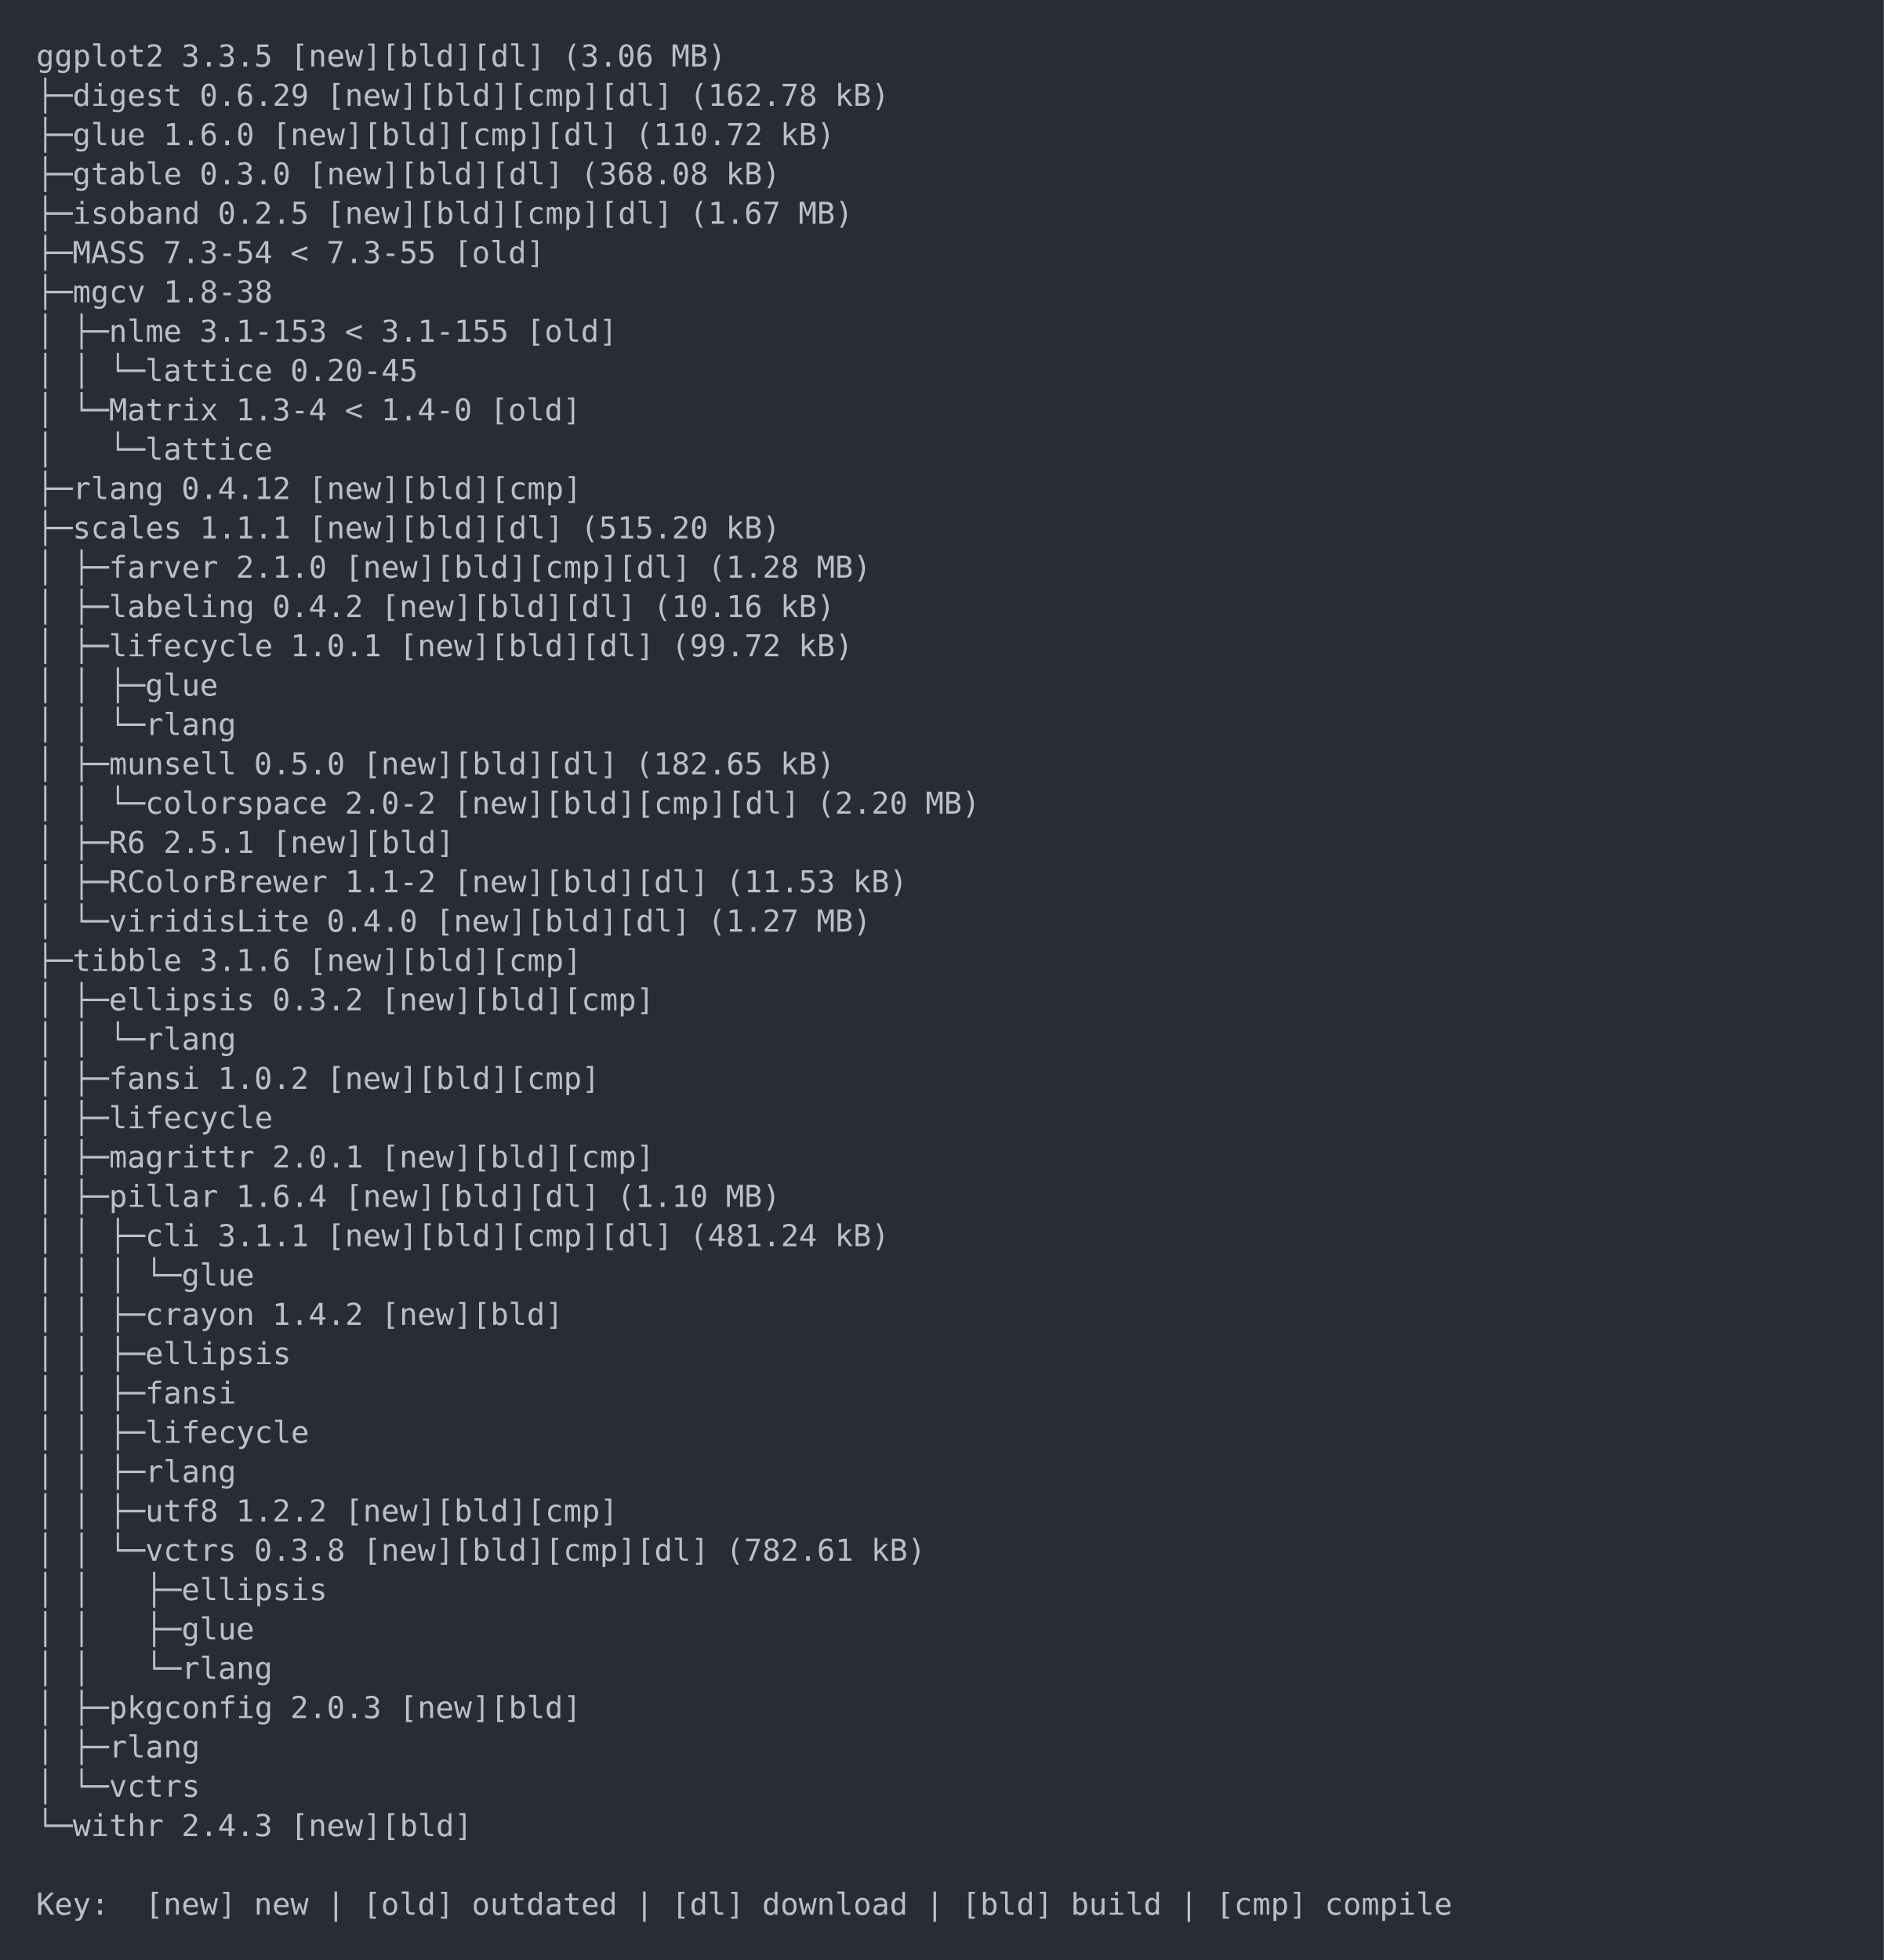
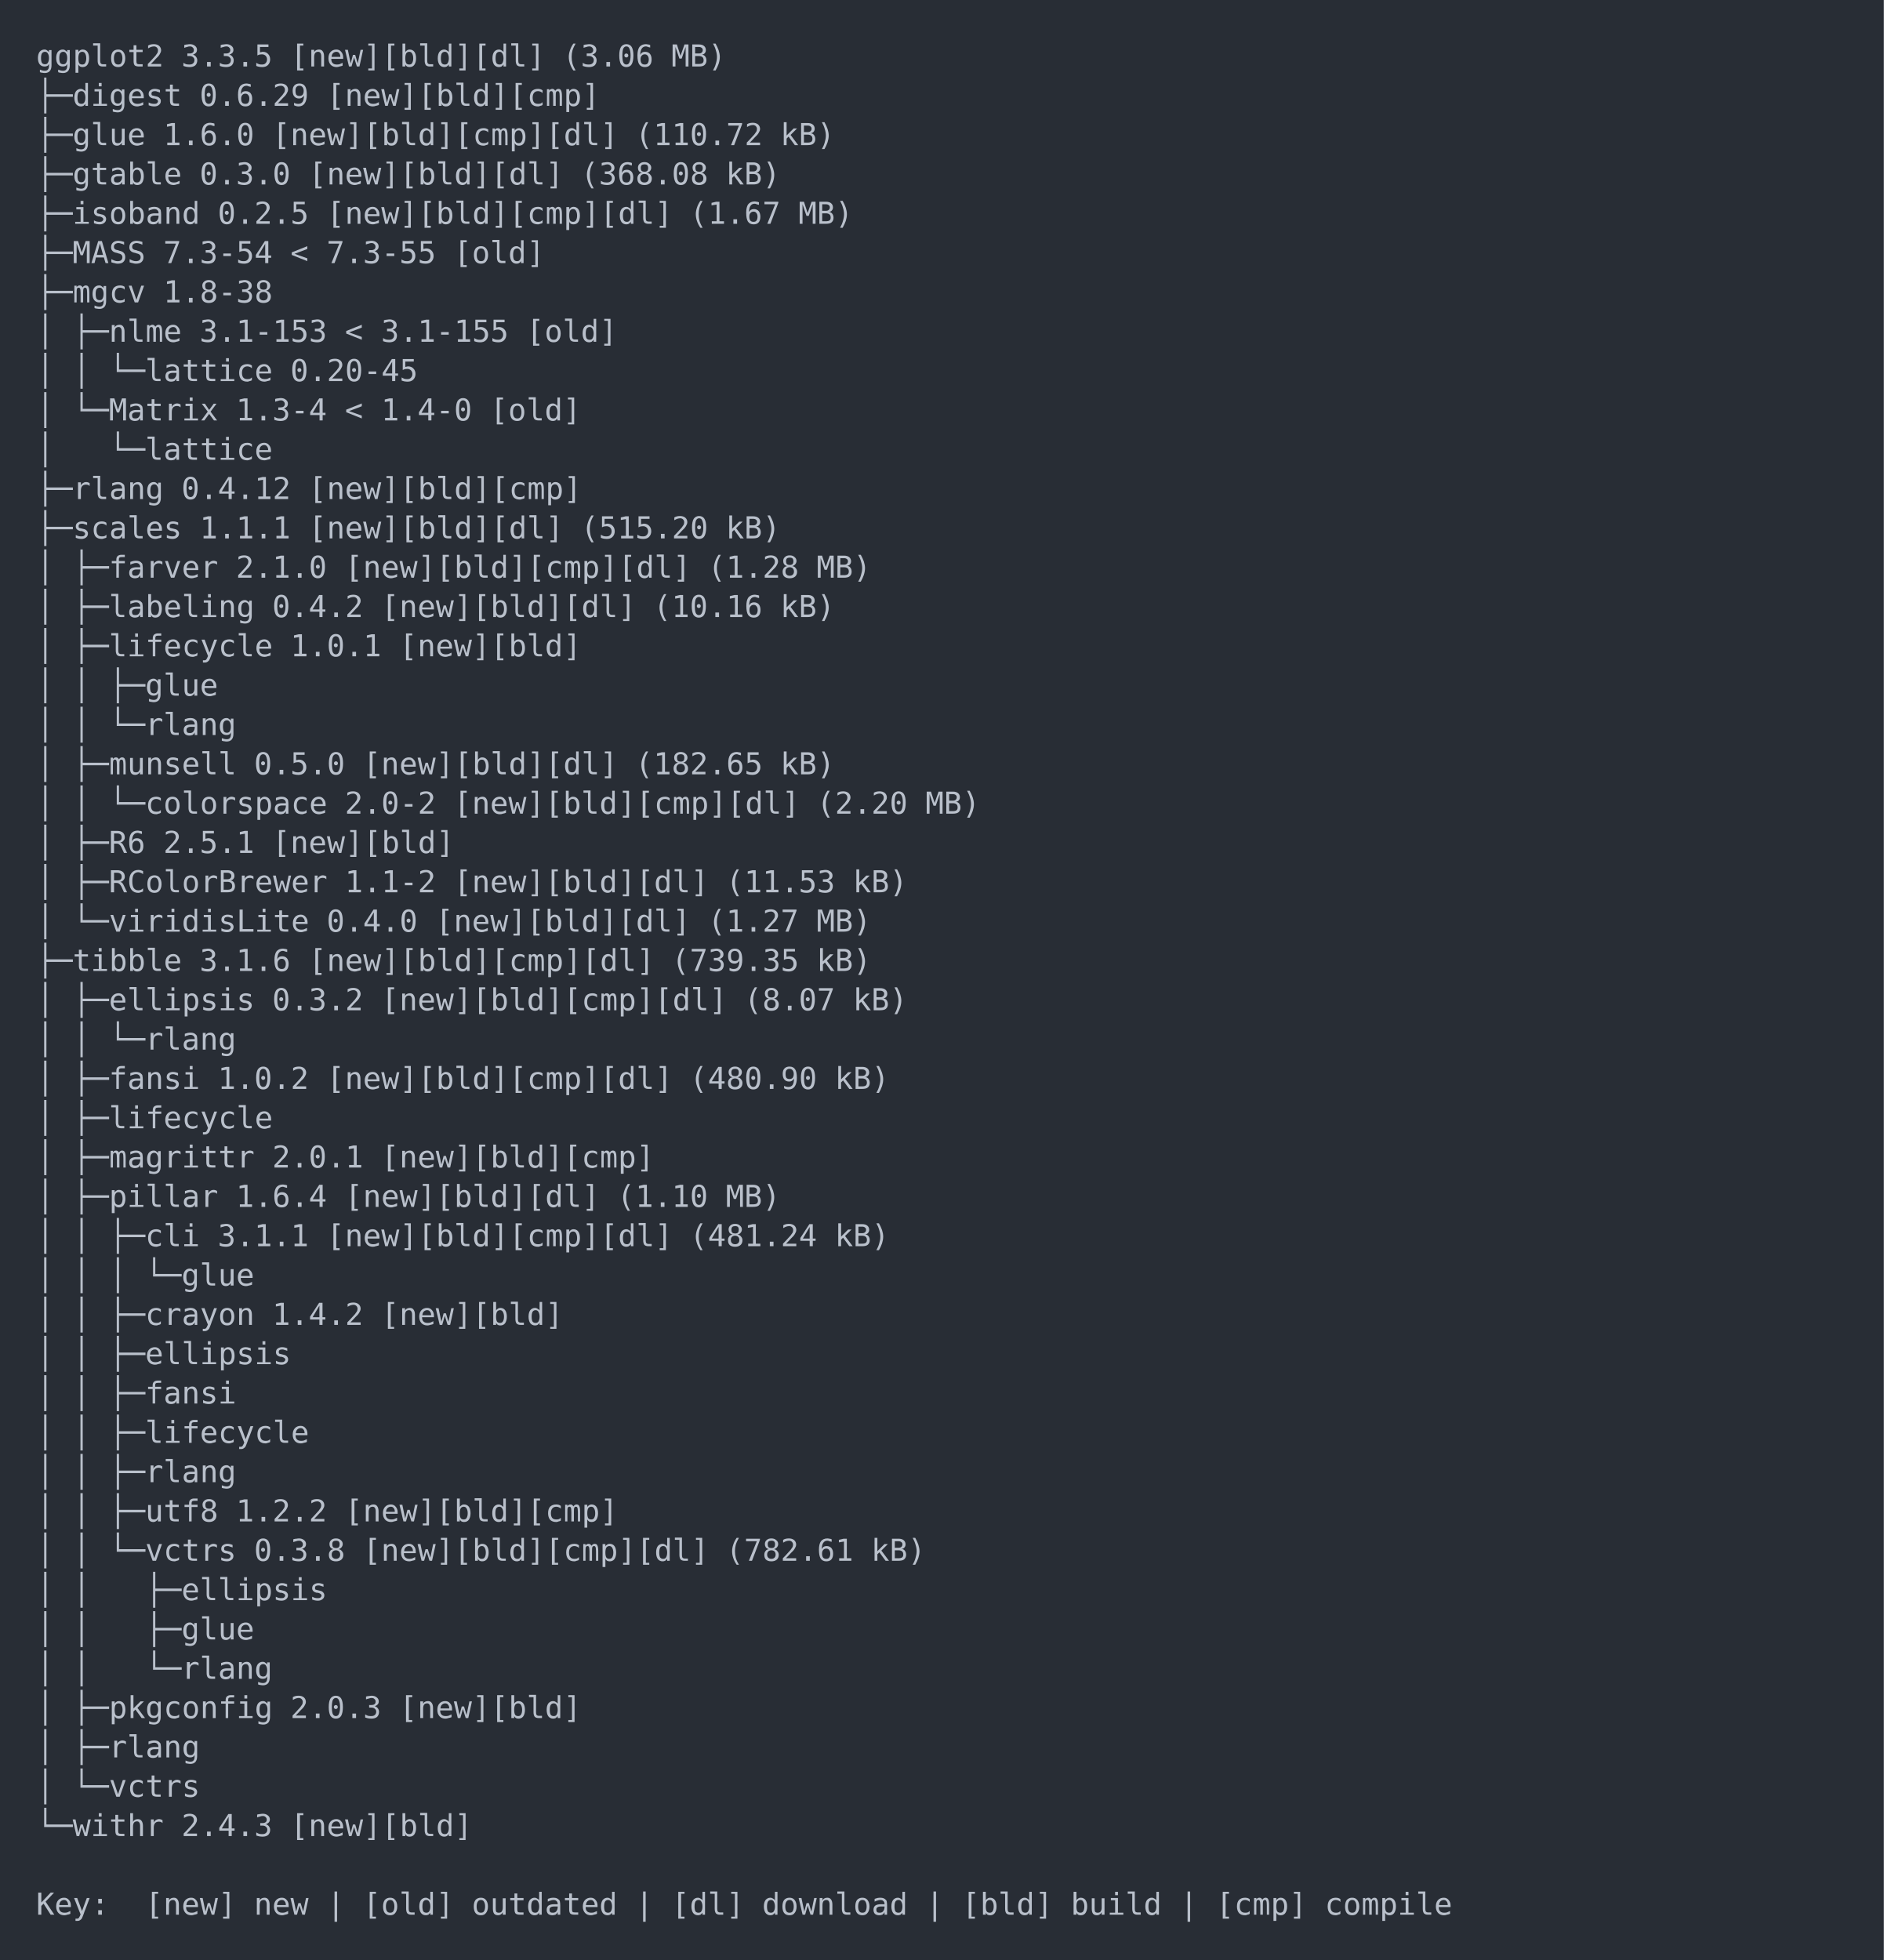
<svg xmlns="http://www.w3.org/2000/svg" xmlns:xlink="http://www.w3.org/1999/xlink" width="1040" height="1082.08">
  <rect width="1040" height="1082.08" rx="0" ry="0" class="a" />
  <svg height="1042.08" viewBox="0 0 100 104.208" width="1000" x="20" y="20">
    <style>.a{fill:rgb(40,45,53)}.b{font-family:'Fira Code',Monaco,Consolas,Menlo,'Bitstream Vera Sans Mono','Powerline Symbols',monospace}.c{fill:rgb(185,192,203);white-space:pre}.d{fill:transparent}</style>
    <g font-family="'Fira Code',Monaco,Consolas,Menlo,'Bitstream Vera Sans Mono','Powerline Symbols',monospace" font-size="1.67" class="b">
      <defs>
        <symbol id="1">
          <text x="0" y="1.67" class="c">│</text>
          <text x="2.004" y="1.67" class="c">│</text>
          <text x="4.008" y="1.67" class="c">└─rlang</text>
        </symbol>
        <symbol id="a">
          <rect height="49" width="100" x="0" y="0" class="d" />
        </symbol>
      </defs>
      <rect height="104.208" width="100" class="a" />
      <svg x="0" y="0" width="100">
        <svg x="0">
          <use xlink:href="#a" />
          <text x="0" y="1.67" class="c">ggplot2</text>
          <text x="8.016" y="1.67" class="c">3.3.5</text>
          <text x="14.028" y="1.67" class="c">[new][bld][dl]</text>
          <text x="29.058" y="1.67" class="c">(3.06</text>
          <text x="35.07" y="1.67" class="c">MB)</text>
          <text x="0" y="3.841" class="c">├─digest</text>
          <text x="9.018" y="3.841" class="c">0.6.29</text>
-           <text x="16.032" y="3.841" class="c">[new][bld][cmp][dl]</text>
-           <text x="36.072" y="3.841" class="c">(162.78</text>
-           <text x="44.088" y="3.841" class="c">kB)</text>
+           <text x="16.032" y="3.841" class="c">[new][bld][cmp]</text>
          <text x="0" y="6.012" class="c">├─glue</text>
          <text x="7.014" y="6.012" class="c">1.6.0</text>
          <text x="13.026" y="6.012" class="c">[new][bld][cmp][dl]</text>
          <text x="33.066" y="6.012" class="c">(110.72</text>
          <text x="41.082" y="6.012" class="c">kB)</text>
          <text x="0" y="8.183" class="c">├─gtable</text>
          <text x="9.018" y="8.183" class="c">0.3.0</text>
          <text x="15.03" y="8.183" class="c">[new][bld][dl]</text>
          <text x="30.06" y="8.183" class="c">(368.08</text>
          <text x="38.076" y="8.183" class="c">kB)</text>
          <text x="0" y="10.354" class="c">├─isoband</text>
          <text x="10.02" y="10.354" class="c">0.2.5</text>
          <text x="16.032" y="10.354" class="c">[new][bld][cmp][dl]</text>
          <text x="36.072" y="10.354" class="c">(1.67</text>
          <text x="42.084" y="10.354" class="c">MB)</text>
          <text x="0" y="12.525" class="c">├─MASS</text>
          <text x="7.014" y="12.525" class="c">7.3-54</text>
          <text x="14.028" y="12.525" class="c">&lt;</text>
          <text x="16.032" y="12.525" class="c">7.3-55</text>
          <text x="23.046" y="12.525" class="c">[old]</text>
          <text x="0" y="14.696" class="c">├─mgcv</text>
          <text x="7.014" y="14.696" class="c">1.8-38</text>
          <text x="0" y="16.867" class="c">│</text>
          <text x="2.004" y="16.867" class="c">├─nlme</text>
          <text x="9.018" y="16.867" class="c">3.1-153</text>
          <text x="17.034" y="16.867" class="c">&lt;</text>
          <text x="19.038" y="16.867" class="c">3.1-155</text>
          <text x="27.054" y="16.867" class="c">[old]</text>
          <text x="0" y="19.038" class="c">│</text>
          <text x="2.004" y="19.038" class="c">│</text>
          <text x="4.008" y="19.038" class="c">└─lattice</text>
          <text x="14.028" y="19.038" class="c">0.20-45</text>
          <text x="0" y="21.209" class="c">│</text>
          <text x="2.004" y="21.209" class="c">└─Matrix</text>
          <text x="11.022" y="21.209" class="c">1.3-4</text>
          <text x="17.034" y="21.209" class="c">&lt;</text>
          <text x="19.038" y="21.209" class="c">1.4-0</text>
          <text x="25.05" y="21.209" class="c">[old]</text>
          <text x="0" y="23.38" class="c">│</text>
          <text x="4.008" y="23.38" class="c">└─lattice</text>
          <text x="0" y="25.551" class="c">├─rlang</text>
          <text x="8.016" y="25.551" class="c">0.4.12</text>
          <text x="15.03" y="25.551" class="c">[new][bld][cmp]</text>
          <text x="0" y="27.722" class="c">├─scales</text>
          <text x="9.018" y="27.722" class="c">1.1.1</text>
          <text x="15.03" y="27.722" class="c">[new][bld][dl]</text>
          <text x="30.06" y="27.722" class="c">(515.20</text>
          <text x="38.076" y="27.722" class="c">kB)</text>
          <text x="0" y="29.893" class="c">│</text>
          <text x="2.004" y="29.893" class="c">├─farver</text>
          <text x="11.022" y="29.893" class="c">2.1.0</text>
          <text x="17.034" y="29.893" class="c">[new][bld][cmp][dl]</text>
          <text x="37.074" y="29.893" class="c">(1.28</text>
          <text x="43.086" y="29.893" class="c">MB)</text>
          <text x="0" y="32.064" class="c">│</text>
          <text x="2.004" y="32.064" class="c">├─labeling</text>
          <text x="13.026" y="32.064" class="c">0.4.2</text>
          <text x="19.038" y="32.064" class="c">[new][bld][dl]</text>
          <text x="34.068" y="32.064" class="c">(10.16</text>
          <text x="41.082" y="32.064" class="c">kB)</text>
          <text x="0" y="34.235" class="c">│</text>
          <text x="2.004" y="34.235" class="c">├─lifecycle</text>
          <text x="14.028" y="34.235" class="c">1.0.1</text>
-           <text x="20.04" y="34.235" class="c">[new][bld][dl]</text>
-           <text x="35.07" y="34.235" class="c">(99.72</text>
-           <text x="42.084" y="34.235" class="c">kB)</text>
+           <text x="20.04" y="34.235" class="c">[new][bld]</text>
          <text x="0" y="36.406" class="c">│</text>
          <text x="2.004" y="36.406" class="c">│</text>
          <text x="4.008" y="36.406" class="c">├─glue</text>
          <use xlink:href="#1" y="36.907" />
          <text x="0" y="40.748" class="c">│</text>
          <text x="2.004" y="40.748" class="c">├─munsell</text>
          <text x="12.024" y="40.748" class="c">0.5.0</text>
          <text x="18.036" y="40.748" class="c">[new][bld][dl]</text>
          <text x="33.066" y="40.748" class="c">(182.65</text>
          <text x="41.082" y="40.748" class="c">kB)</text>
          <text x="0" y="42.919" class="c">│</text>
          <text x="2.004" y="42.919" class="c">│</text>
          <text x="4.008" y="42.919" class="c">└─colorspace</text>
          <text x="17.034" y="42.919" class="c">2.0-2</text>
          <text x="23.046" y="42.919" class="c">[new][bld][cmp][dl]</text>
          <text x="43.086" y="42.919" class="c">(2.20</text>
          <text x="49.098" y="42.919" class="c">MB)</text>
          <text x="0" y="45.09" class="c">│</text>
          <text x="2.004" y="45.09" class="c">├─R6</text>
          <text x="7.014" y="45.09" class="c">2.5.1</text>
          <text x="13.026" y="45.09" class="c">[new][bld]</text>
          <text x="0" y="47.261" class="c">│</text>
          <text x="2.004" y="47.261" class="c">├─RColorBrewer</text>
          <text x="17.034" y="47.261" class="c">1.1-2</text>
          <text x="23.046" y="47.261" class="c">[new][bld][dl]</text>
          <text x="38.076" y="47.261" class="c">(11.53</text>
          <text x="45.09" y="47.261" class="c">kB)</text>
          <text x="0" y="49.432" class="c">│</text>
          <text x="2.004" y="49.432" class="c">└─viridisLite</text>
          <text x="16.032" y="49.432" class="c">0.4.0</text>
          <text x="22.044" y="49.432" class="c">[new][bld][dl]</text>
          <text x="37.074" y="49.432" class="c">(1.27</text>
          <text x="43.086" y="49.432" class="c">MB)</text>
          <text x="0" y="51.603" class="c">├─tibble</text>
          <text x="9.018" y="51.603" class="c">3.1.6</text>
-           <text x="15.03" y="51.603" class="c">[new][bld][cmp]</text>
+           <text x="15.03" y="51.603" class="c">[new][bld][cmp][dl]</text>
+           <text x="35.07" y="51.603" class="c">(739.35</text>
+           <text x="43.086" y="51.603" class="c">kB)</text>
          <text x="0" y="53.774" class="c">│</text>
          <text x="2.004" y="53.774" class="c">├─ellipsis</text>
          <text x="13.026" y="53.774" class="c">0.3.2</text>
-           <text x="19.038" y="53.774" class="c">[new][bld][cmp]</text>
+           <text x="19.038" y="53.774" class="c">[new][bld][cmp][dl]</text>
+           <text x="39.078" y="53.774" class="c">(8.07</text>
+           <text x="45.09" y="53.774" class="c">kB)</text>
          <use xlink:href="#1" y="54.275" />
          <text x="0" y="58.116" class="c">│</text>
          <text x="2.004" y="58.116" class="c">├─fansi</text>
          <text x="10.02" y="58.116" class="c">1.0.2</text>
-           <text x="16.032" y="58.116" class="c">[new][bld][cmp]</text>
+           <text x="16.032" y="58.116" class="c">[new][bld][cmp][dl]</text>
+           <text x="36.072" y="58.116" class="c">(480.90</text>
+           <text x="44.088" y="58.116" class="c">kB)</text>
          <text x="0" y="60.287" class="c">│</text>
          <text x="2.004" y="60.287" class="c">├─lifecycle</text>
          <text x="0" y="62.458" class="c">│</text>
          <text x="2.004" y="62.458" class="c">├─magrittr</text>
          <text x="13.026" y="62.458" class="c">2.0.1</text>
          <text x="19.038" y="62.458" class="c">[new][bld][cmp]</text>
          <text x="0" y="64.629" class="c">│</text>
          <text x="2.004" y="64.629" class="c">├─pillar</text>
          <text x="11.022" y="64.629" class="c">1.6.4</text>
          <text x="17.034" y="64.629" class="c">[new][bld][dl]</text>
          <text x="32.064" y="64.629" class="c">(1.10</text>
          <text x="38.076" y="64.629" class="c">MB)</text>
          <text x="0" y="66.8" class="c">│</text>
          <text x="2.004" y="66.8" class="c">│</text>
          <text x="4.008" y="66.8" class="c">├─cli</text>
          <text x="10.02" y="66.8" class="c">3.1.1</text>
          <text x="16.032" y="66.8" class="c">[new][bld][cmp][dl]</text>
          <text x="36.072" y="66.8" class="c">(481.24</text>
          <text x="44.088" y="66.8" class="c">kB)</text>
          <text x="0" y="68.971" class="c">│</text>
          <text x="2.004" y="68.971" class="c">│</text>
          <text x="4.008" y="68.971" class="c">│</text>
          <text x="6.012" y="68.971" class="c">└─glue</text>
          <text x="0" y="71.142" class="c">│</text>
          <text x="2.004" y="71.142" class="c">│</text>
          <text x="4.008" y="71.142" class="c">├─crayon</text>
          <text x="13.026" y="71.142" class="c">1.4.2</text>
          <text x="19.038" y="71.142" class="c">[new][bld]</text>
          <text x="0" y="73.313" class="c">│</text>
          <text x="2.004" y="73.313" class="c">│</text>
          <text x="4.008" y="73.313" class="c">├─ellipsis</text>
          <text x="0" y="75.484" class="c">│</text>
          <text x="2.004" y="75.484" class="c">│</text>
          <text x="4.008" y="75.484" class="c">├─fansi</text>
          <text x="0" y="77.655" class="c">│</text>
          <text x="2.004" y="77.655" class="c">│</text>
          <text x="4.008" y="77.655" class="c">├─lifecycle</text>
          <text x="0" y="79.826" class="c">│</text>
          <text x="2.004" y="79.826" class="c">│</text>
          <text x="4.008" y="79.826" class="c">├─rlang</text>
          <text x="0" y="81.997" class="c">│</text>
          <text x="2.004" y="81.997" class="c">│</text>
          <text x="4.008" y="81.997" class="c">├─utf8</text>
          <text x="11.022" y="81.997" class="c">1.2.2</text>
          <text x="17.034" y="81.997" class="c">[new][bld][cmp]</text>
          <text x="0" y="84.168" class="c">│</text>
          <text x="2.004" y="84.168" class="c">│</text>
          <text x="4.008" y="84.168" class="c">└─vctrs</text>
          <text x="12.024" y="84.168" class="c">0.3.8</text>
          <text x="18.036" y="84.168" class="c">[new][bld][cmp][dl]</text>
          <text x="38.076" y="84.168" class="c">(782.61</text>
          <text x="46.092" y="84.168" class="c">kB)</text>
          <text x="0" y="86.339" class="c">│</text>
          <text x="2.004" y="86.339" class="c">│</text>
          <text x="6.012" y="86.339" class="c">├─ellipsis</text>
          <text x="0" y="88.51" class="c">│</text>
          <text x="2.004" y="88.51" class="c">│</text>
          <text x="6.012" y="88.51" class="c">├─glue</text>
          <text x="0" y="90.681" class="c">│</text>
          <text x="2.004" y="90.681" class="c">│</text>
          <text x="6.012" y="90.681" class="c">└─rlang</text>
          <text x="0" y="92.852" class="c">│</text>
          <text x="2.004" y="92.852" class="c">├─pkgconfig</text>
          <text x="14.028" y="92.852" class="c">2.0.3</text>
          <text x="20.04" y="92.852" class="c">[new][bld]</text>
          <text x="0" y="95.023" class="c">│</text>
          <text x="2.004" y="95.023" class="c">├─rlang</text>
          <text x="0" y="97.194" class="c">│</text>
          <text x="2.004" y="97.194" class="c">└─vctrs</text>
          <text x="0" y="99.365" class="c">└─withr</text>
          <text x="8.016" y="99.365" class="c">2.4.3</text>
          <text x="14.028" y="99.365" class="c">[new][bld]</text>
          <text x="0" y="103.707" class="c">Key:</text>
          <text x="6.012" y="103.707" class="c">[new]</text>
          <text x="12.024" y="103.707" class="c">new</text>
          <text x="16.032" y="103.707" class="c">|</text>
          <text x="18.036" y="103.707" class="c">[old]</text>
          <text x="24.048" y="103.707" class="c">outdated</text>
          <text x="33.066" y="103.707" class="c">|</text>
          <text x="35.07" y="103.707" class="c">[dl]</text>
          <text x="40.08" y="103.707" class="c">download</text>
          <text x="49.098" y="103.707" class="c">|</text>
          <text x="51.102" y="103.707" class="c">[bld]</text>
          <text x="57.114" y="103.707" class="c">build</text>
          <text x="63.126" y="103.707" class="c">|</text>
          <text x="65.13" y="103.707" class="c">[cmp]</text>
          <text x="71.142" y="103.707" class="c">compile</text>
        </svg>
      </svg>
    </g>
  </svg>
</svg>
